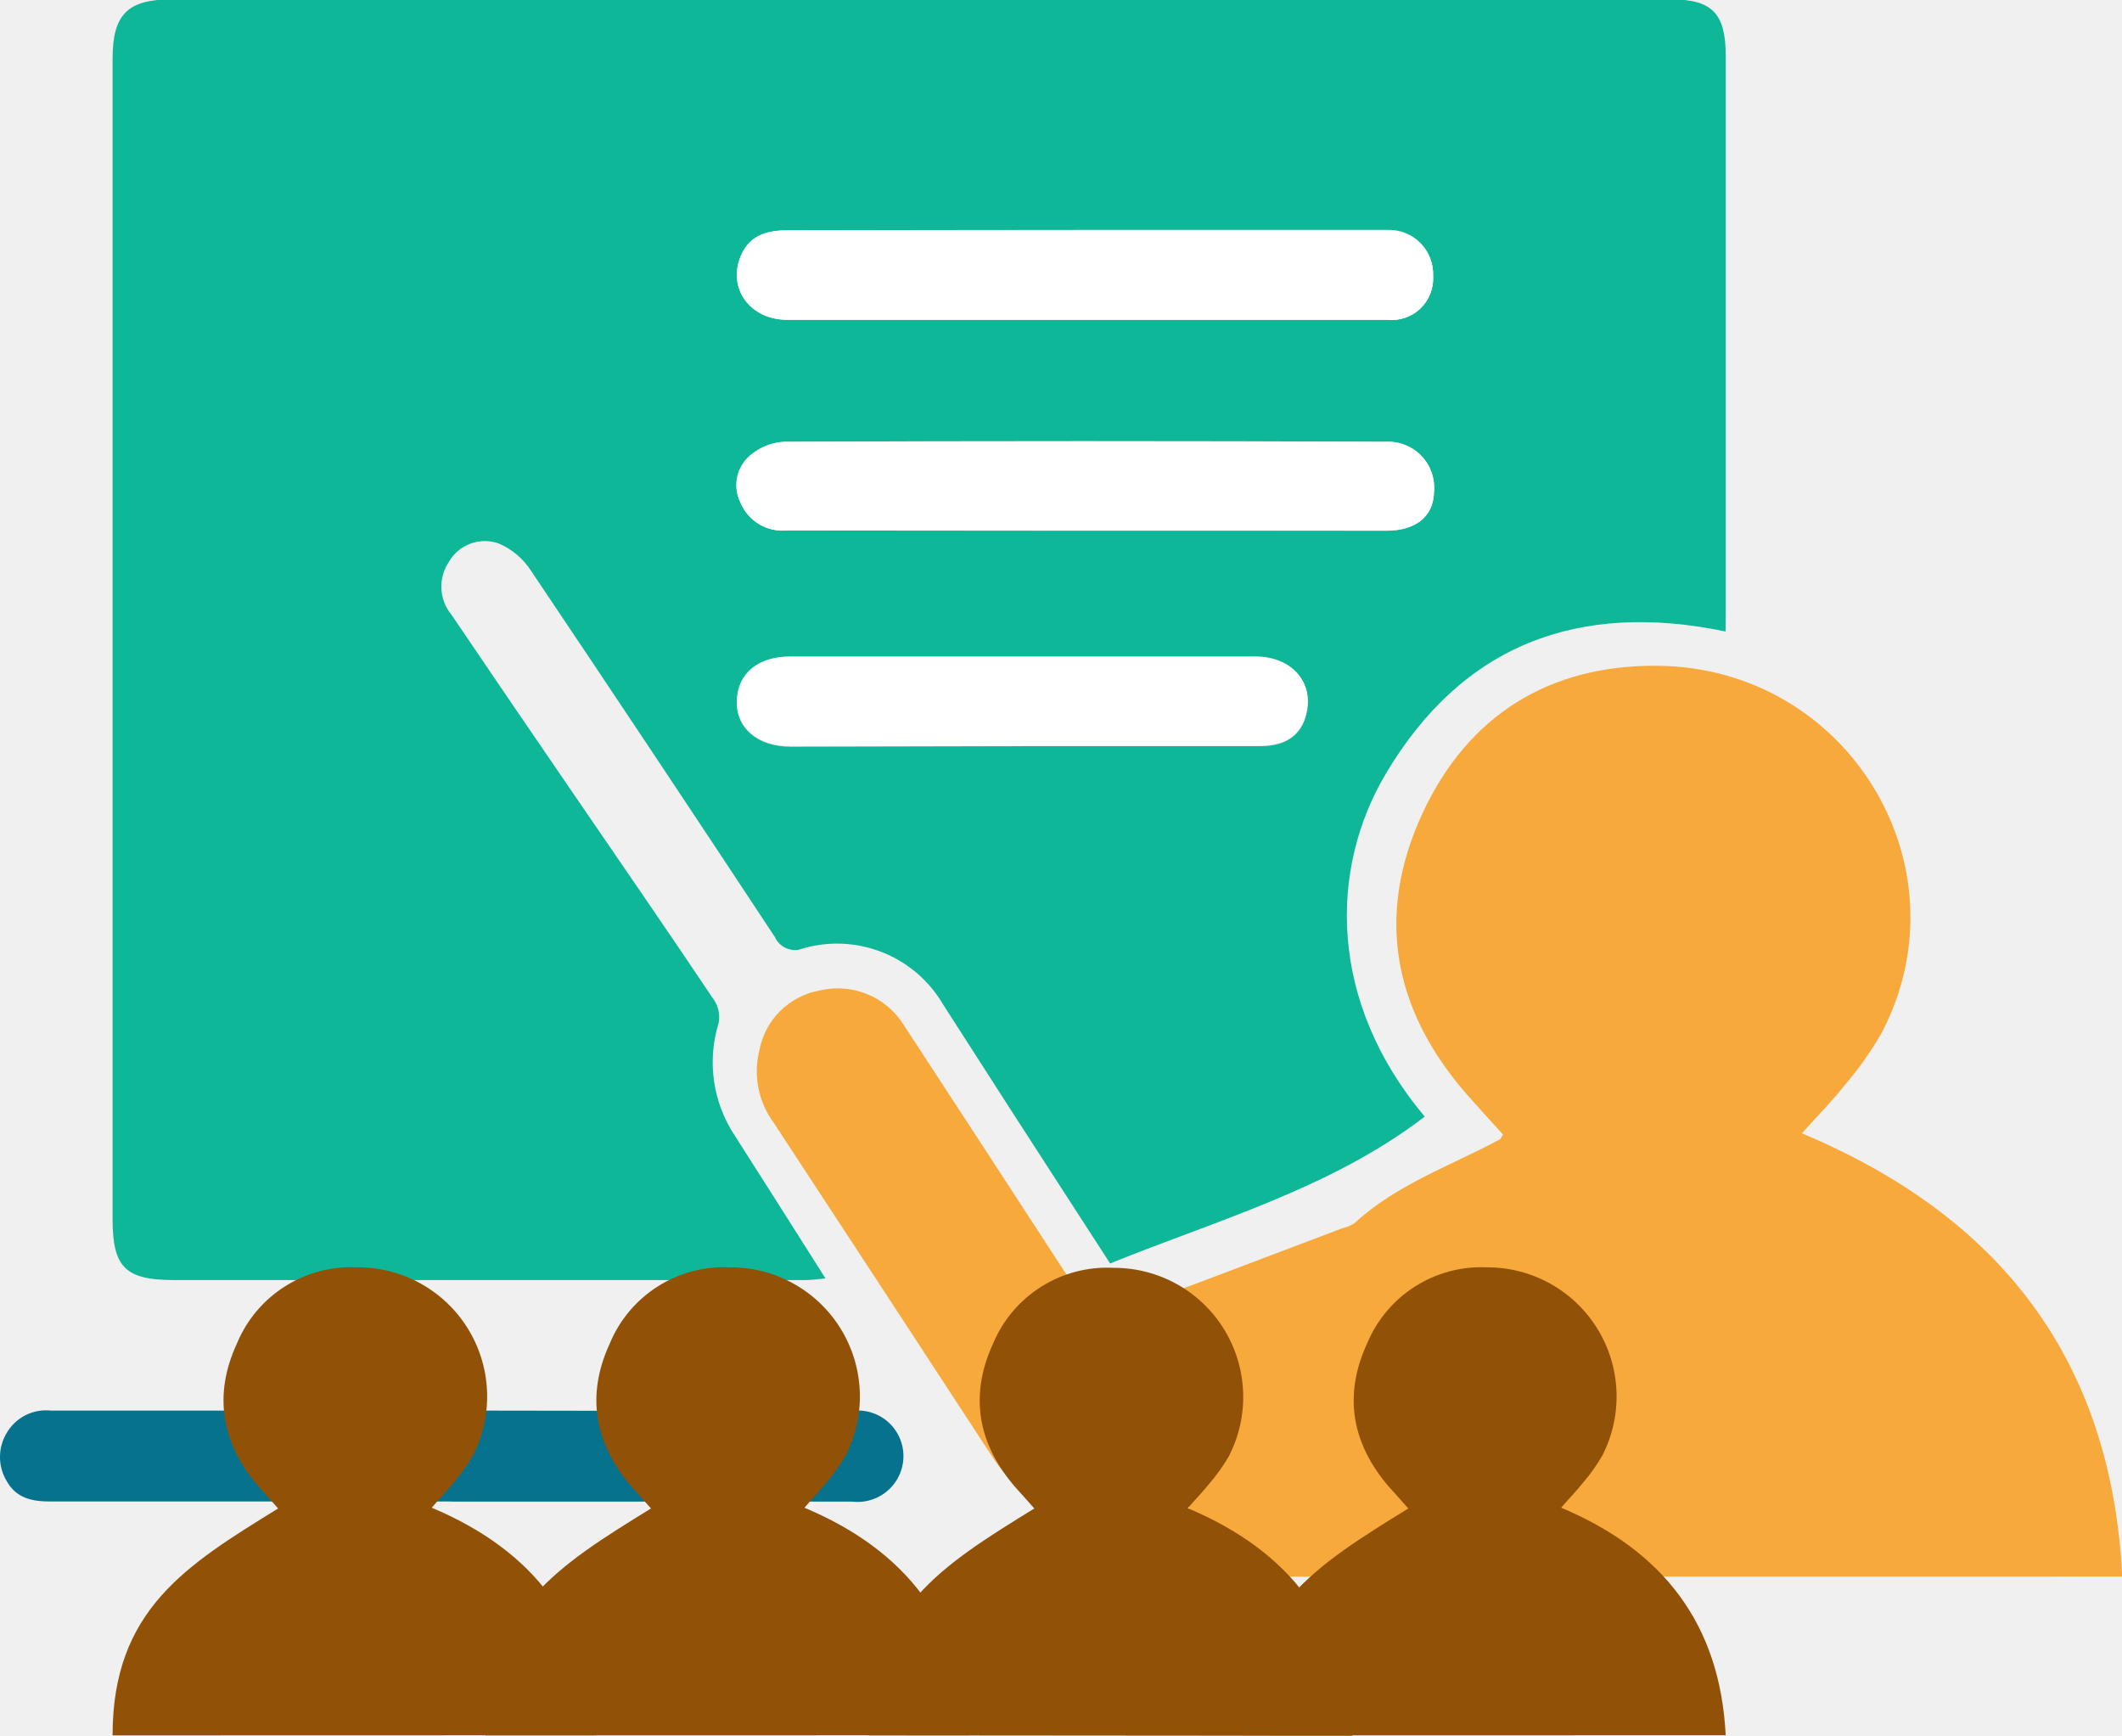
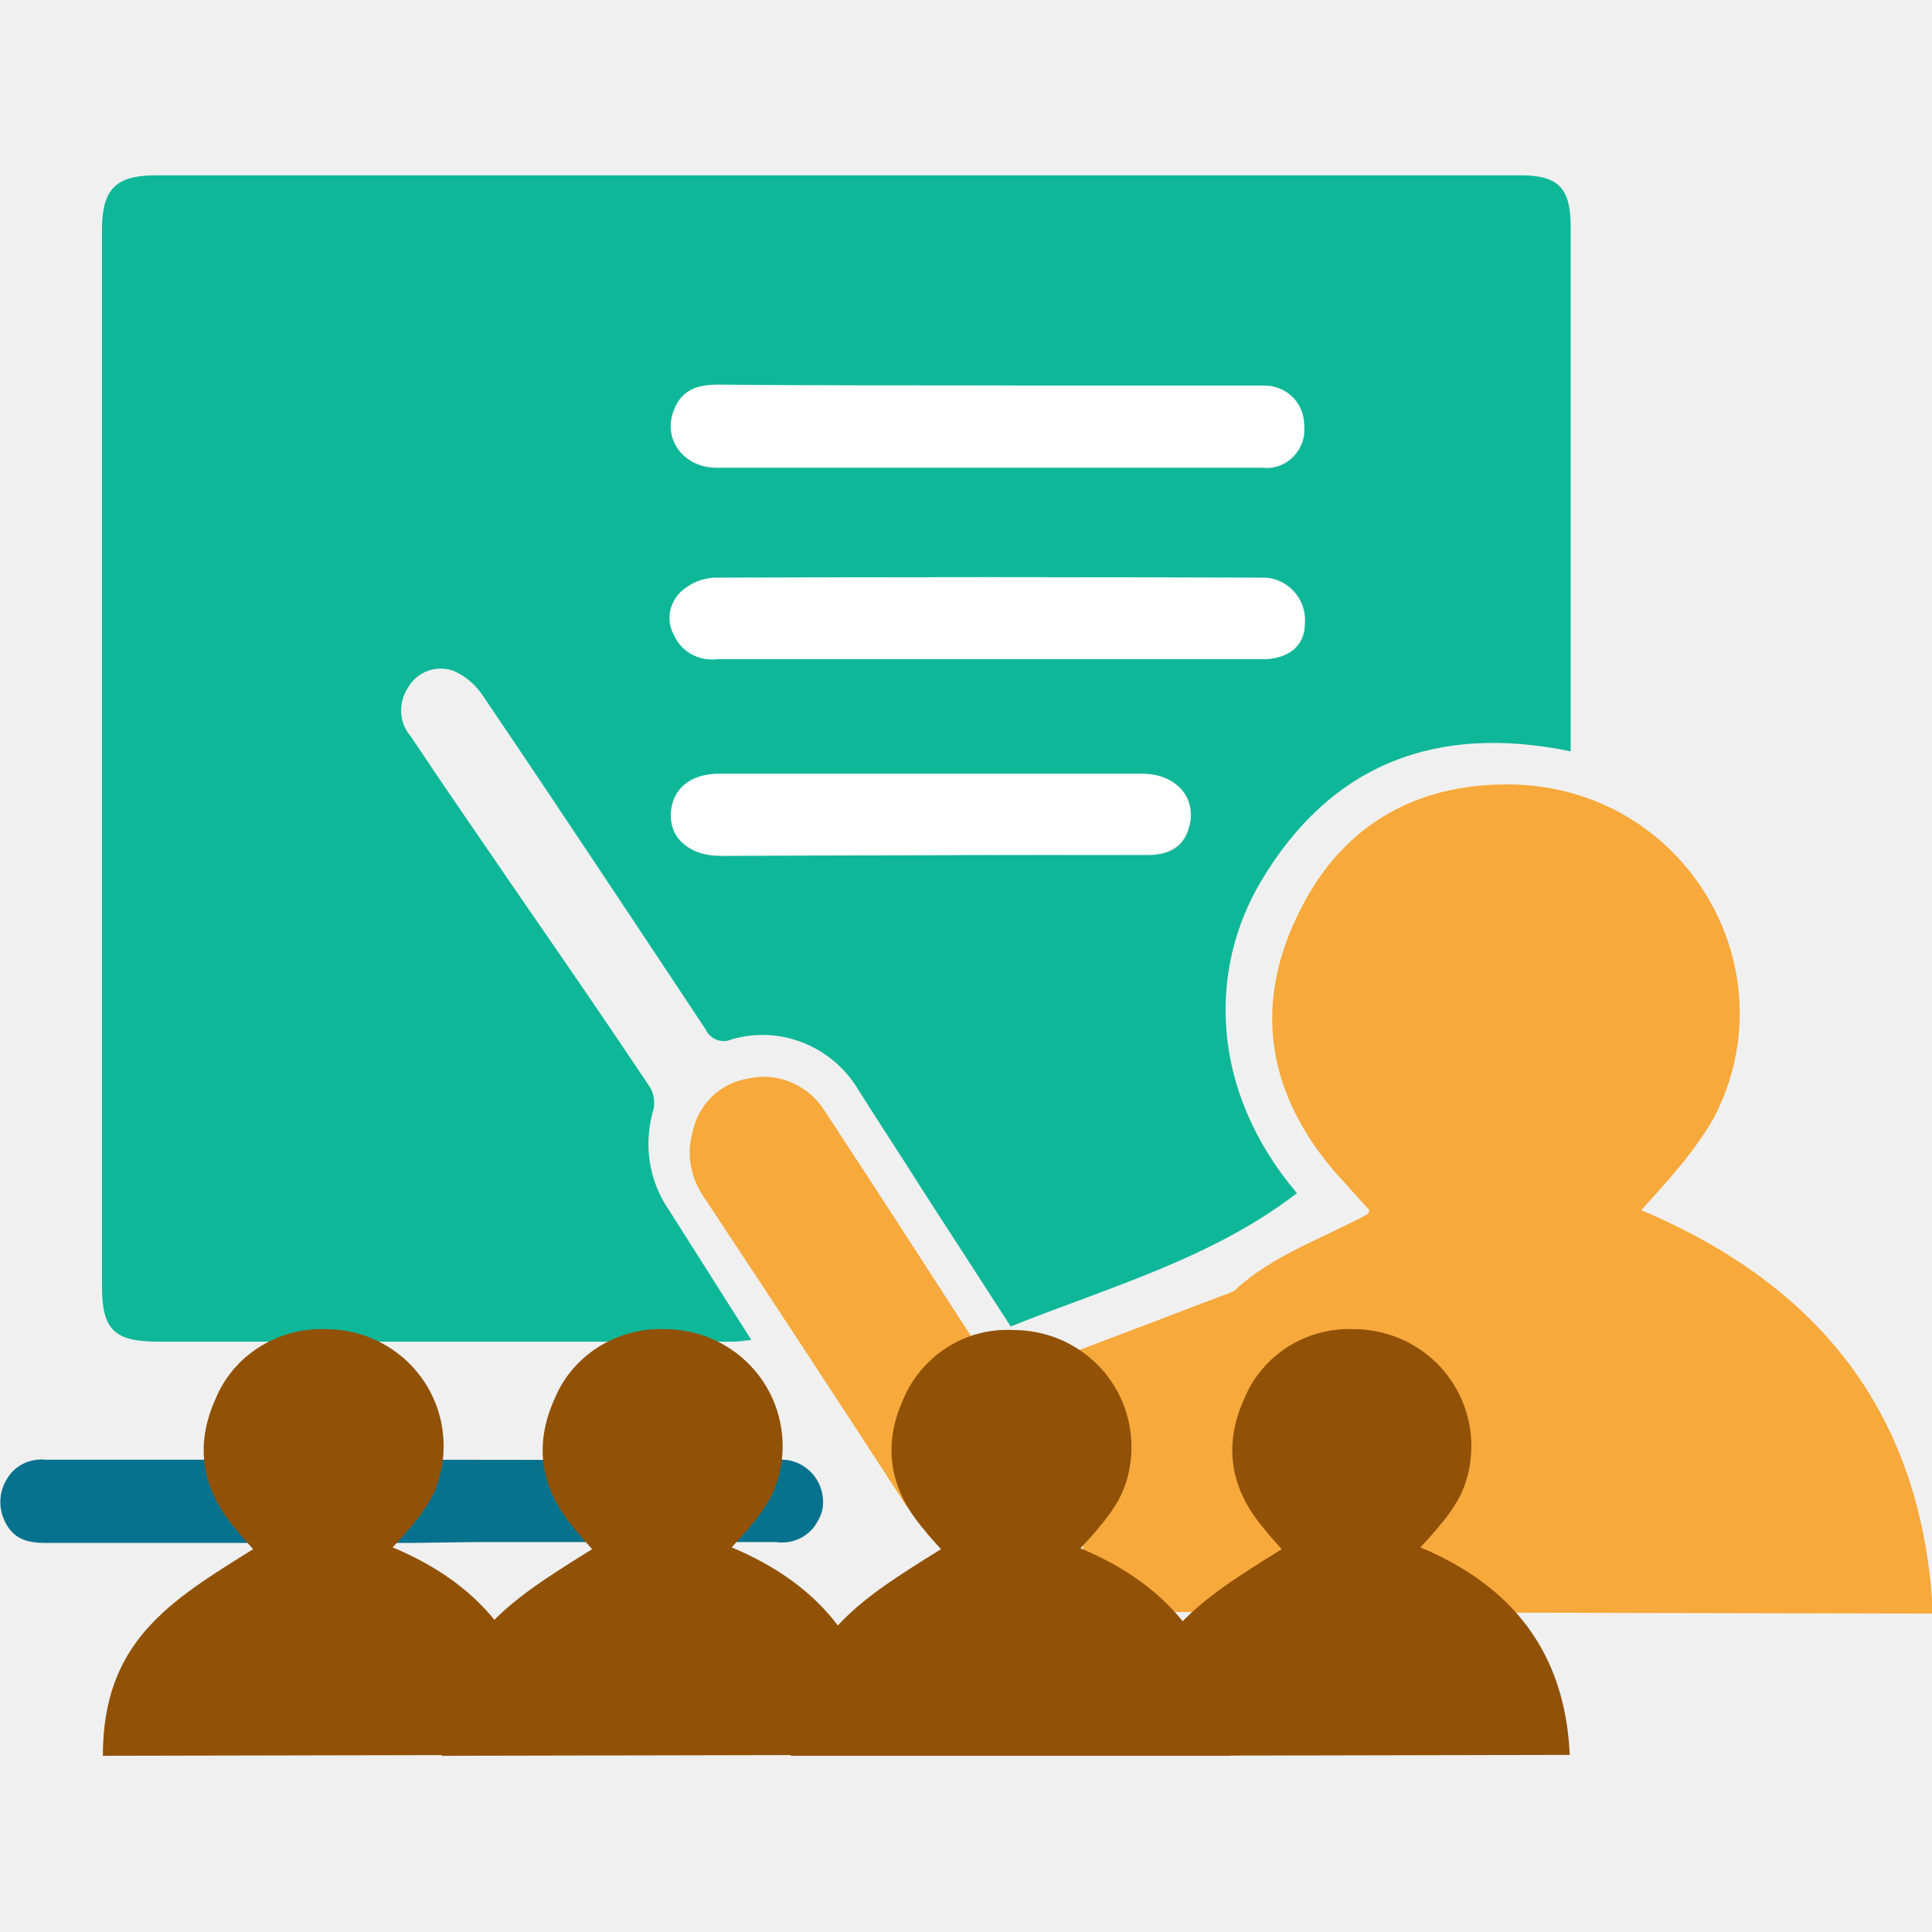
- <svg xmlns="http://www.w3.org/2000/svg" id="Layer_5" data-name="Layer 5" viewBox="0 0 170.22 139.18">
-   <path d="M161.73,95c-11.82-2.46-21.11,1.07-27.25,11.4-4.56,7.67-4.64,18.29,3.12,27.51-7.51,5.75-16.55,8.26-25.24,11.78l-7.64-11.81q-2.88-4.47-5.75-8.95a9.86,9.86,0,0,0-11.21-4.52,1.76,1.76,0,0,1-2.29-.9Q75.74,104.76,65.9,90.12a5.79,5.79,0,0,0-2.59-2.18,3.32,3.32,0,0,0-4,1.49,3.55,3.55,0,0,0,.24,4.26q4.78,7.06,9.6,14.09C73,113.41,76.87,119,80.66,124.67a2.43,2.43,0,0,1,.28,1.79,10.64,10.64,0,0,0,1.33,9c2.39,3.74,4.76,7.49,7.26,11.43-.66.06-1.13.13-1.59.13l-50.67,0c-3.89,0-4.93-1-4.93-4.89q0-46.53,0-93.06c0-3.56,1.2-4.77,4.74-4.77H157.34c3.31,0,4.4,1.12,4.4,4.51q0,22.13,0,44.25C161.73,93.72,161.73,94.33,161.73,95Zm-51.34-8.08h24.15c2.37,0,3.77-1.18,3.81-3.13a3.68,3.68,0,0,0-3.81-4q-24.15,0-48.31,0a4.58,4.58,0,0,0-2.7,1.07,3.13,3.13,0,0,0-.79,3.85,3.63,3.63,0,0,0,3.67,2.19Zm-.17-24.1c-7.88,0-15.76,0-23.64,0-1.7,0-3.15.36-3.86,2.09-1.06,2.58.78,5.09,3.74,5.09q13.85,0,27.69,0c6.81,0,13.62,0,20.43,0a3.33,3.33,0,0,0,3.69-3.47,3.53,3.53,0,0,0-3.58-3.67c-.45,0-.9,0-1.35,0Zm-4.9,41.38h0c6.36,0,12.72,0,19.08,0,2.25,0,3.5-1.06,3.79-3,.34-2.34-1.44-4.12-4.16-4.12H86.71c-2.56,0-4.23,1.37-4.29,3.52s1.65,3.64,4.32,3.64Z" transform="translate(-23.31 -44.35)" style="fill:#0fb799" />
-   <path d="M118,170.81l1.18-9.62c-2.58,1-5,1.92-7.42,2.87-3.77,1.47-6.62.55-8.84-2.85q-8.77-13.43-17.56-26.83a6.94,6.94,0,0,1-1.14-5.77,6,6,0,0,1,4.87-4.82,6.23,6.23,0,0,1,6.74,2.81q6.1,9.32,12.17,18.66l3.29,5.05,9.17-3.46,10.57-4a2.85,2.85,0,0,0,.93-.39c3.38-3.12,7.7-4.59,11.65-6.72.08,0,.12-.17.27-.39-1-1.09-2-2.2-3-3.33-5.84-6.75-7.22-14.31-3.47-22.42,3.66-7.9,10.2-11.93,18.86-11.85,15.27.14,24.94,16.06,18,29.41a27.45,27.45,0,0,1-3,4.25c-1,1.26-2.14,2.42-3.42,3.84,15.88,6.66,24.83,18.11,25.7,35.55Z" transform="translate(-23.31 -44.35)" style="fill:#f7a93b" />
-   <path d="M59.55,164.78H27.31c-1.43,0-2.7-.27-3.46-1.63a3.74,3.74,0,0,1,.08-4,3.64,3.64,0,0,1,3.46-1.66q17.3,0,34.6,0c10,0,19.92.08,29.88,0a3.66,3.66,0,0,1,3.44,5.45,3.7,3.7,0,0,1-3.68,1.85c-8.72,0-17.44,0-26.16,0H59.55Z" transform="translate(-23.31 -44.35)" style="fill:#06728d" />
-   <path d="M110.39,86.89h-24a3.63,3.63,0,0,1-3.67-2.19,3.13,3.13,0,0,1,.79-3.85,4.58,4.58,0,0,1,2.7-1.07q24.15-.1,48.31,0a3.68,3.68,0,0,1,3.81,4c0,2-1.44,3.12-3.81,3.13Z" transform="translate(-23.31 -44.35)" style="fill:#fff" />
-   <path d="M110.21,62.79h23.13c.45,0,.9,0,1.35,0a3.53,3.53,0,0,1,3.58,3.67A3.33,3.33,0,0,1,134.58,70c-6.81,0-13.62,0-20.43,0q-13.85,0-27.69,0c-3,0-4.8-2.51-3.74-5.09.71-1.73,2.16-2.1,3.86-2.09C94.45,62.81,102.33,62.79,110.21,62.79Z" transform="translate(-23.31 -44.35)" style="fill:#fff" />
-   <path d="M105.31,104.17H86.74c-2.67,0-4.38-1.44-4.32-3.64S84.15,97,86.71,97H124c2.72,0,4.5,1.79,4.16,4.12-.28,2-1.54,3-3.79,3-6.36,0-12.72,0-19.08,0Z" transform="translate(-23.31 -44.35)" style="fill:#fff" />
+ <svg xmlns="http://www.w3.org/2000/svg" version="1.1" id="Layer_5" x="0px" y="0px" viewBox="0 0 216 216" style="enable-background:new 0 0 216 216;" xml:space="preserve">
+   <style type="text/css">
+ 	.st0{fill:#0FB799;}
+ 	.st1{fill:#F7A93B;}
+ 	.st2{fill:#06728D;}
+ 	.st3{fill:#FFFFFF;}
+ 	.st4{fill:#915207;}
+ </style>
+   <path class="st0" d="M175.6,84c-15-3.1-26.8,1.4-34.6,14.5c-5.8,9.7-5.9,23.2,4,34.9c-9.5,7.3-21,10.5-32,14.9l-9.7-15  c-2.4-3.8-4.9-7.6-7.3-11.4c-2.9-4.9-8.7-7.3-14.2-5.7c-1.1,0.5-2.4,0-2.9-1.1C70.6,102.6,62.4,90.2,54,77.8  c-0.8-1.2-1.9-2.2-3.3-2.8c-1.9-0.7-4.1,0.1-5.1,1.9c-1.1,1.7-1,3.9,0.3,5.4c4,6,8.1,11.9,12.2,17.9c4.9,7.1,9.8,14.2,14.6,21.4  c0.4,0.7,0.5,1.5,0.4,2.3c-1.2,3.9-0.6,8.1,1.7,11.4c3,4.7,6,9.5,9.2,14.5c-0.8,0.1-1.4,0.2-2,0.2H17.7c-4.9,0-6.3-1.3-6.3-6.2  c0-39.4,0-78.7,0-118.1c0-4.5,1.5-6.1,6-6.1h152.6c4.2,0,5.6,1.4,5.6,5.7c0,18.7,0,37.4,0,56.1C175.6,82.3,175.6,83.1,175.6,84z   M110.5,73.7h30.6c3,0,4.8-1.5,4.8-4c0.2-2.6-1.7-4.8-4.2-5.1c-0.2,0-0.4,0-0.6,0c-20.4,0-40.9,0-61.3,0c-1.3,0.1-2.5,0.5-3.4,1.4  c-1.4,1.2-1.9,3.2-1,4.9c0.8,1.8,2.7,3,4.7,2.8L110.5,73.7z M110.3,43.1c-10,0-20,0-30,0c-2.2,0-4,0.5-4.9,2.7  c-1.3,3.3,1,6.5,4.7,6.5c11.7,0,23.4,0,35.1,0c8.6,0,17.3,0,25.9,0c2.3,0.3,4.4-1.4,4.7-3.7c0-0.2,0-0.4,0-0.7  c0.1-2.5-1.8-4.6-4.3-4.7c-0.1,0-0.2,0-0.2,0c-0.6,0-1.1,0-1.7,0L110.3,43.1z M104.1,95.6L104.1,95.6c8.1,0,16.1,0,24.2,0  c2.9,0,4.4-1.3,4.8-3.8c0.4-3-1.8-5.2-5.3-5.2H80.5c-3.2,0-5.4,1.7-5.4,4.5s2.1,4.6,5.5,4.6L104.1,95.6z" />
+   <path class="st1" d="M120.2,180.2l1.5-12.2c-3.3,1.3-6.3,2.4-9.4,3.6c-4.8,1.9-8.4,0.7-11.2-3.6c-7.4-11.4-14.8-22.7-22.3-34  c-1.5-2.1-2.1-4.8-1.4-7.3c0.6-3.1,3-5.6,6.2-6.1c3.3-0.8,6.8,0.7,8.6,3.6c5.2,7.9,10.3,15.8,15.4,23.7l4.2,6.4l11.6-4.4l13.4-5.1  c0.4-0.1,0.8-0.3,1.2-0.5c4.3-4,9.8-5.8,14.8-8.5c0.1,0,0.2-0.2,0.3-0.5c-1.3-1.4-2.5-2.8-3.8-4.2c-7.4-8.6-9.2-18.2-4.4-28.4  c4.6-10,12.9-15.1,23.9-15c19.4,0.2,31.6,20.4,22.8,37.3c-1.1,1.9-2.4,3.7-3.8,5.4c-1.3,1.6-2.7,3.1-4.3,4.9  c20.1,8.5,31.5,23,32.6,45.1L120.2,180.2z" />
+   <path class="st2" d="M46,172.5H5.1c-1.8,0-3.4-0.3-4.4-2.1c-0.9-1.6-0.9-3.5,0.1-5.1c0.9-1.5,2.6-2.3,4.4-2.1c14.6,0,29.3,0,43.9,0  c12.7,0,25.3,0.1,37.9,0c2.6-0.2,4.8,1.8,5,4.3c0.1,0.9-0.1,1.8-0.6,2.6c-0.9,1.7-2.8,2.6-4.7,2.3c-11.1,0-22.1,0-33.2,0L46,172.5  L46,172.5z" />
+   <path class="st3" d="M110.5,73.7H80c-2,0.2-3.9-0.9-4.7-2.8c-0.9-1.7-0.4-3.7,1-4.9c1-0.8,2.2-1.3,3.4-1.4c20.4-0.1,40.9-0.1,61.3,0  c2.6-0.1,4.7,1.9,4.8,4.5c0,0.2,0,0.4,0,0.6c0,2.5-1.8,4-4.8,4L110.5,73.7z" />
+   <path class="st3" d="M110.3,43.1h29.3c0.6,0,1.1,0,1.7,0c2.5,0,4.5,1.9,4.5,4.4c0,0.1,0,0.2,0,0.2c0.2,2.3-1.6,4.3-3.9,4.5  c-0.3,0-0.5,0-0.8,0c-8.6,0-17.3,0-25.9,0c-11.7,0-23.4,0-35.1,0c-3.8,0-6.1-3.2-4.7-6.5c0.9-2.2,2.7-2.7,4.9-2.7  C90.3,43.1,100.3,43.1,110.3,43.1z" />
+   <path class="st3" d="M104.1,95.6H80.5c-3.4,0-5.6-1.8-5.5-4.6c0.1-2.8,2.2-4.5,5.4-4.5h47.3c3.5,0,5.7,2.3,5.3,5.2  c-0.4,2.5-2,3.8-4.8,3.8C120.2,95.5,112.1,95.5,104.1,95.6L104.1,95.6z" />
  <g id="Students">
-     <path id="Student" d="M32.34,183.54c0-10.07,5.93-13.66,13.28-18.2-.5-.56-1-1.13-1.53-1.71-3-3.46-3.7-7.35-1.78-11.51A9.92,9.92,0,0,1,52,146a10.36,10.36,0,0,1,9.24,15.1,14.09,14.09,0,0,1-1.55,2.18c-.51.65-1.1,1.24-1.75,2,8.15,3.42,12.75,9.3,13.2,18.25Z" transform="translate(-23.31 -44.35)" style="fill:#915207" />
-     <path id="Student-2" data-name="Student" d="M62.25,183.54c0-10.07,5.93-13.66,13.28-18.2-.5-.56-1-1.13-1.53-1.71-3-3.46-3.7-7.35-1.78-11.51A9.92,9.92,0,0,1,81.9,146a10.36,10.36,0,0,1,9.24,15.1,14.09,14.09,0,0,1-1.55,2.18c-.51.65-1.1,1.24-1.75,2,8.15,3.42,12.75,9.3,13.2,18.25Z" transform="translate(-23.31 -44.35)" style="fill:#915207" />
-     <path id="Student-3" data-name="Student" d="M93,183.54c0-10.07,5.93-13.66,13.28-18.2-.5-.56-1-1.13-1.53-1.71-3-3.46-3.7-7.35-1.78-11.51a9.92,9.92,0,0,1,9.68-6.08,10.36,10.36,0,0,1,9.24,15.1,14.09,14.09,0,0,1-1.55,2.18c-.51.65-1.1,1.24-1.75,2,8.15,3.42,12.75,9.3,13.2,18.25Z" transform="translate(-23.31 -44.35)" style="fill:#915207" />
-     <path id="Student-4" data-name="Student" d="M123,183.54c0-10.07,5.93-13.66,13.28-18.2-.5-.56-1-1.13-1.53-1.71-3-3.46-3.7-7.35-1.78-11.51A9.92,9.92,0,0,1,142.6,146a10.36,10.36,0,0,1,9.24,15.1,14.09,14.09,0,0,1-1.55,2.18c-.51.65-1.1,1.24-1.75,2,8.15,3.42,12.75,9.3,13.2,18.25Z" transform="translate(-23.31 -44.35)" style="fill:#915207" />
+     <path id="Student" class="st4" d="M11.5,196.3c0-12.8,7.5-17.3,16.8-23.1c-0.6-0.7-1.3-1.4-1.9-2.2c-3.8-4.4-4.7-9.3-2.3-14.6   c2-4.9,7-8,12.3-7.8c7.3,0,13.2,5.8,13.2,13.1c0,2.1-0.5,4.2-1.5,6c-0.6,1-1.2,1.9-2,2.8c-0.6,0.8-1.4,1.6-2.2,2.5   c10.3,4.3,16.2,11.8,16.7,23.2L11.5,196.3z" />
+     <path id="Student-2" class="st4" d="M49.4,196.3c0-12.8,7.5-17.3,16.8-23.1c-0.6-0.7-1.3-1.4-1.9-2.2c-3.8-4.4-4.7-9.3-2.3-14.6   c2-4.9,7-8,12.3-7.8c7.3,0,13.2,5.8,13.2,13.1c0,2.1-0.5,4.2-1.5,6c-0.6,1-1.2,1.9-2,2.8c-0.6,0.8-1.4,1.6-2.2,2.5   c10.3,4.3,16.2,11.8,16.7,23.2L49.4,196.3z" />
+     <path id="Student-3" class="st4" d="M88.4,196.3c0-12.8,7.5-17.3,16.8-23.1c-0.6-0.7-1.3-1.4-1.9-2.2c-3.8-4.4-4.7-9.3-2.3-14.6   c2.1-4.9,7-8,12.3-7.7c7.3,0,13.2,5.8,13.2,13.1c0,2.1-0.5,4.2-1.5,6c-0.6,1-1.2,1.9-2,2.8c-0.6,0.8-1.4,1.6-2.2,2.5   c10.3,4.3,16.2,11.8,16.7,23.2L88.4,196.3z" />
+     <path id="Student-4" class="st4" d="M126.5,196.3c0-12.8,7.5-17.3,16.8-23.1c-0.6-0.7-1.3-1.4-1.9-2.2c-3.8-4.4-4.7-9.3-2.3-14.6   c2-4.9,6.9-8,12.2-7.8c7.3,0,13.2,5.8,13.2,13.1c0,2.1-0.5,4.2-1.5,6c-0.6,1-1.2,1.9-2,2.8c-0.6,0.8-1.4,1.6-2.2,2.5   c10.3,4.3,16.2,11.8,16.7,23.2L126.5,196.3z" />
  </g>
</svg>
